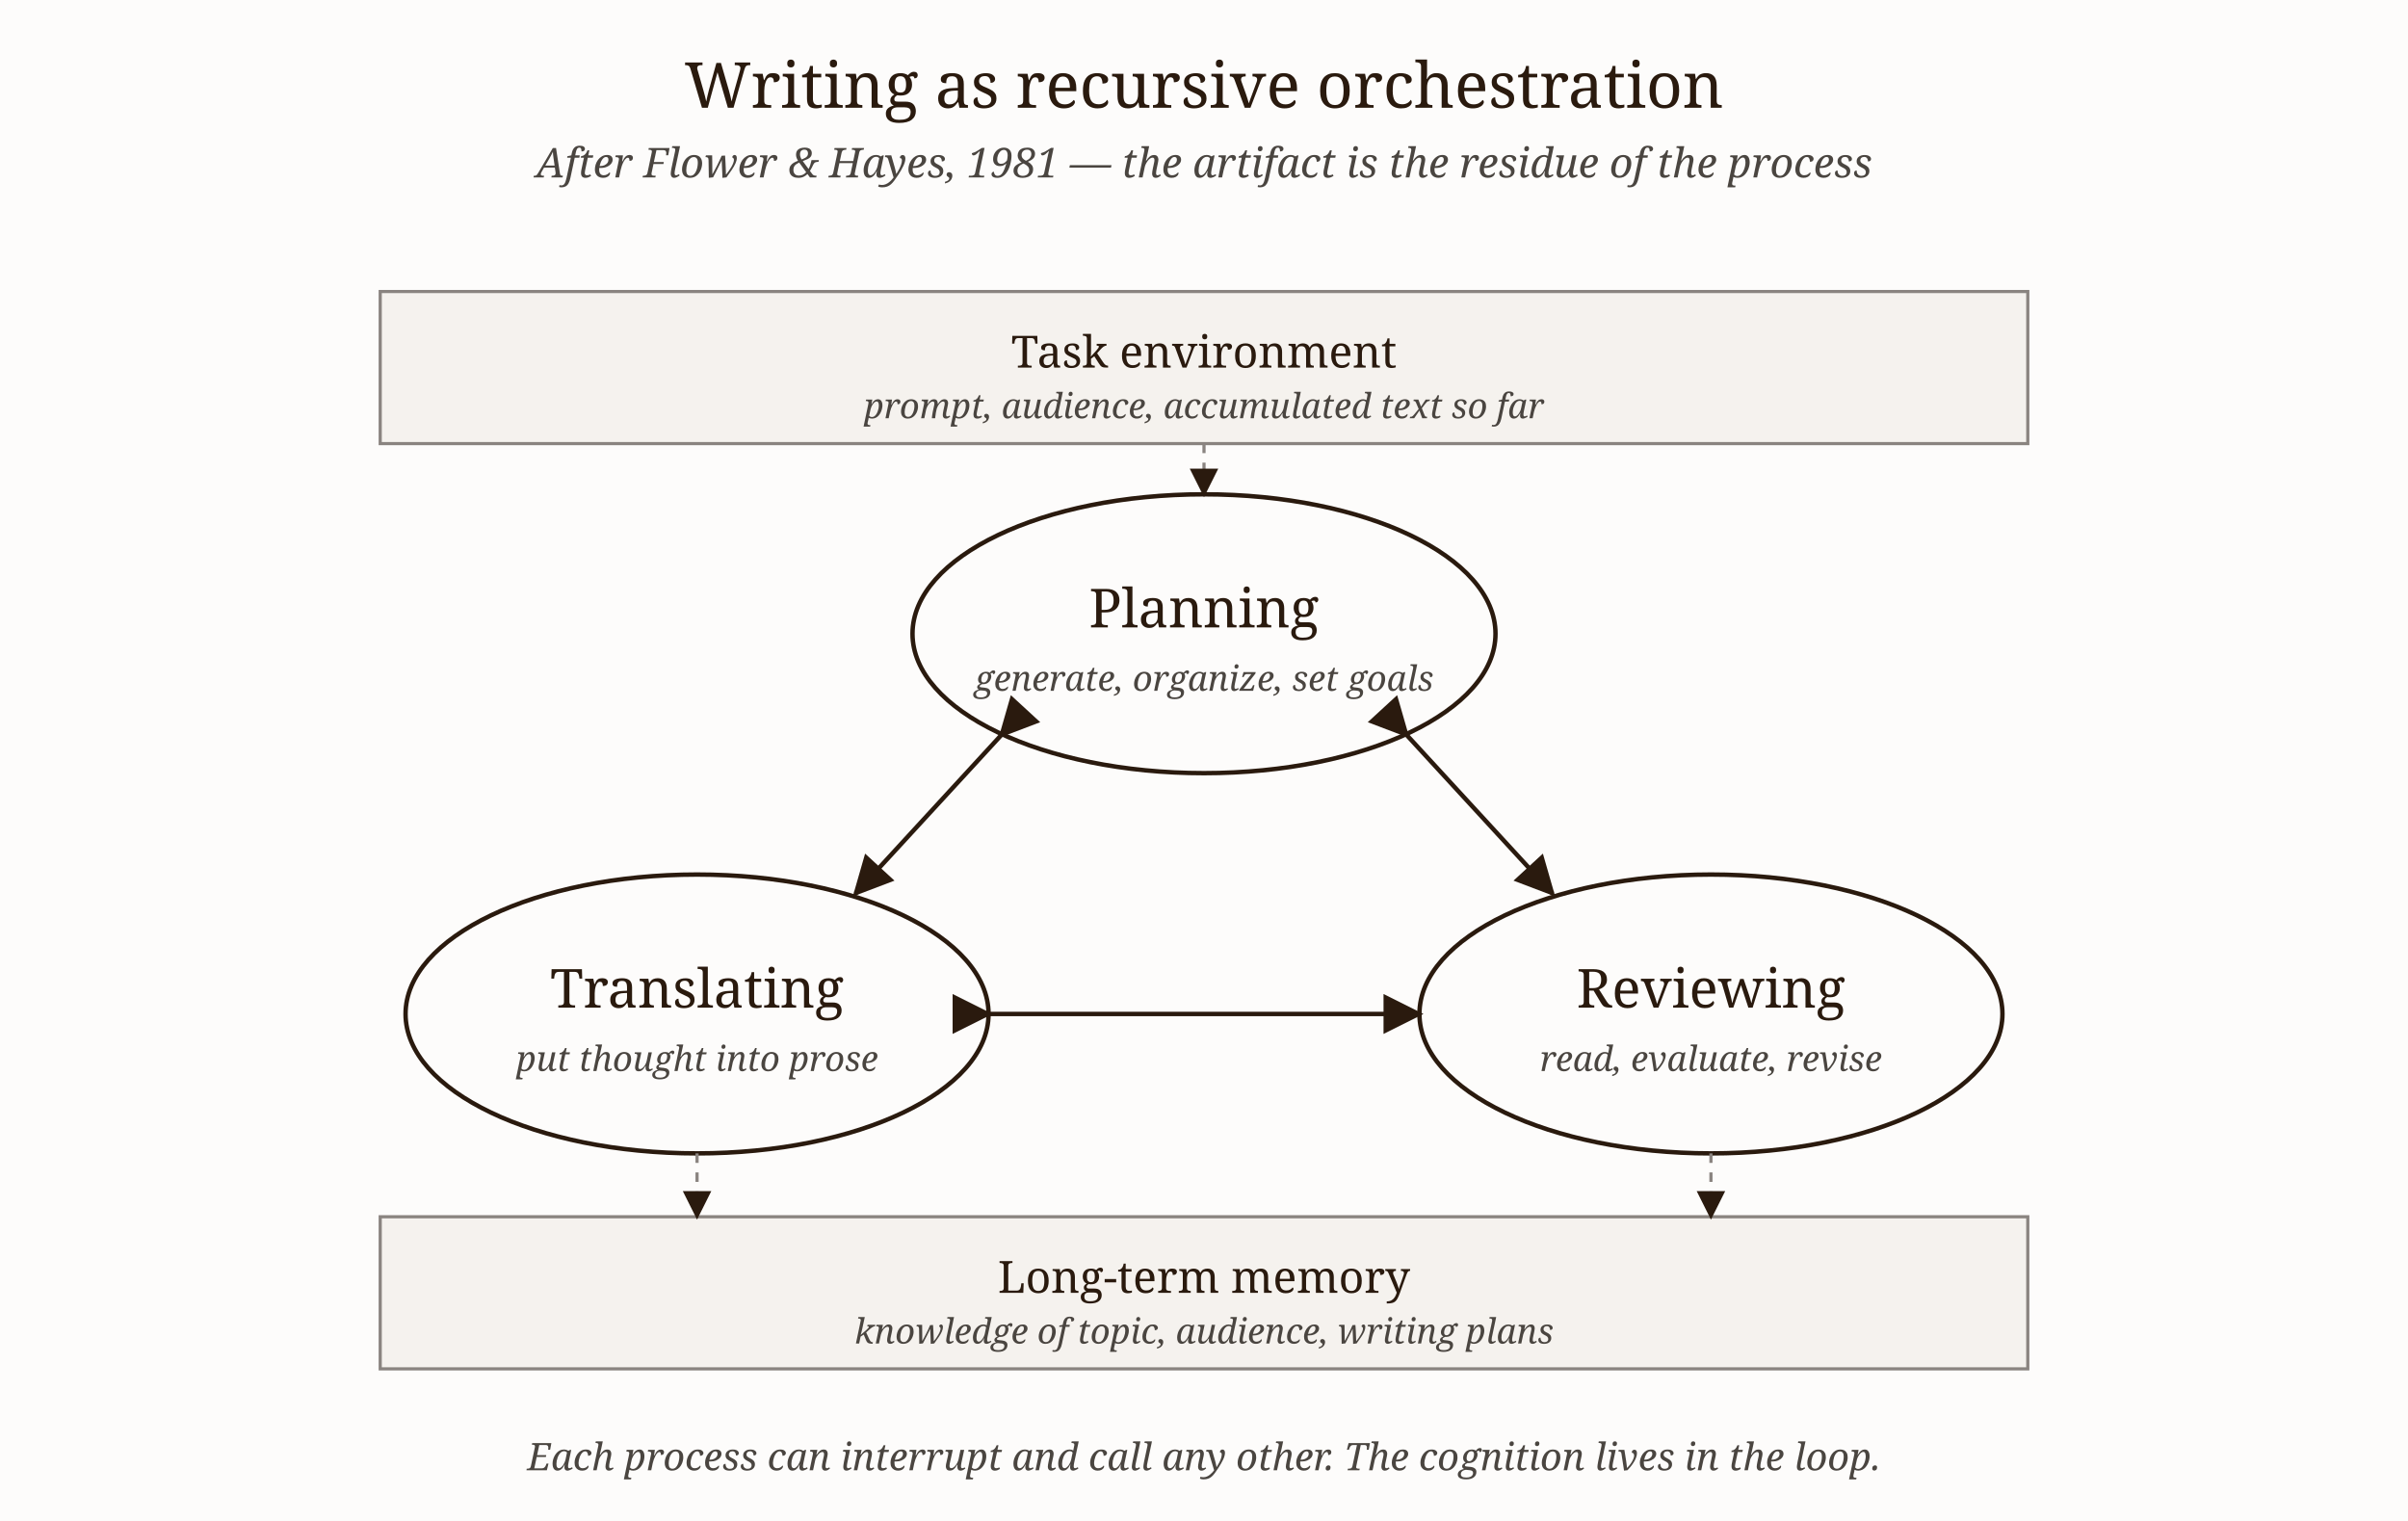
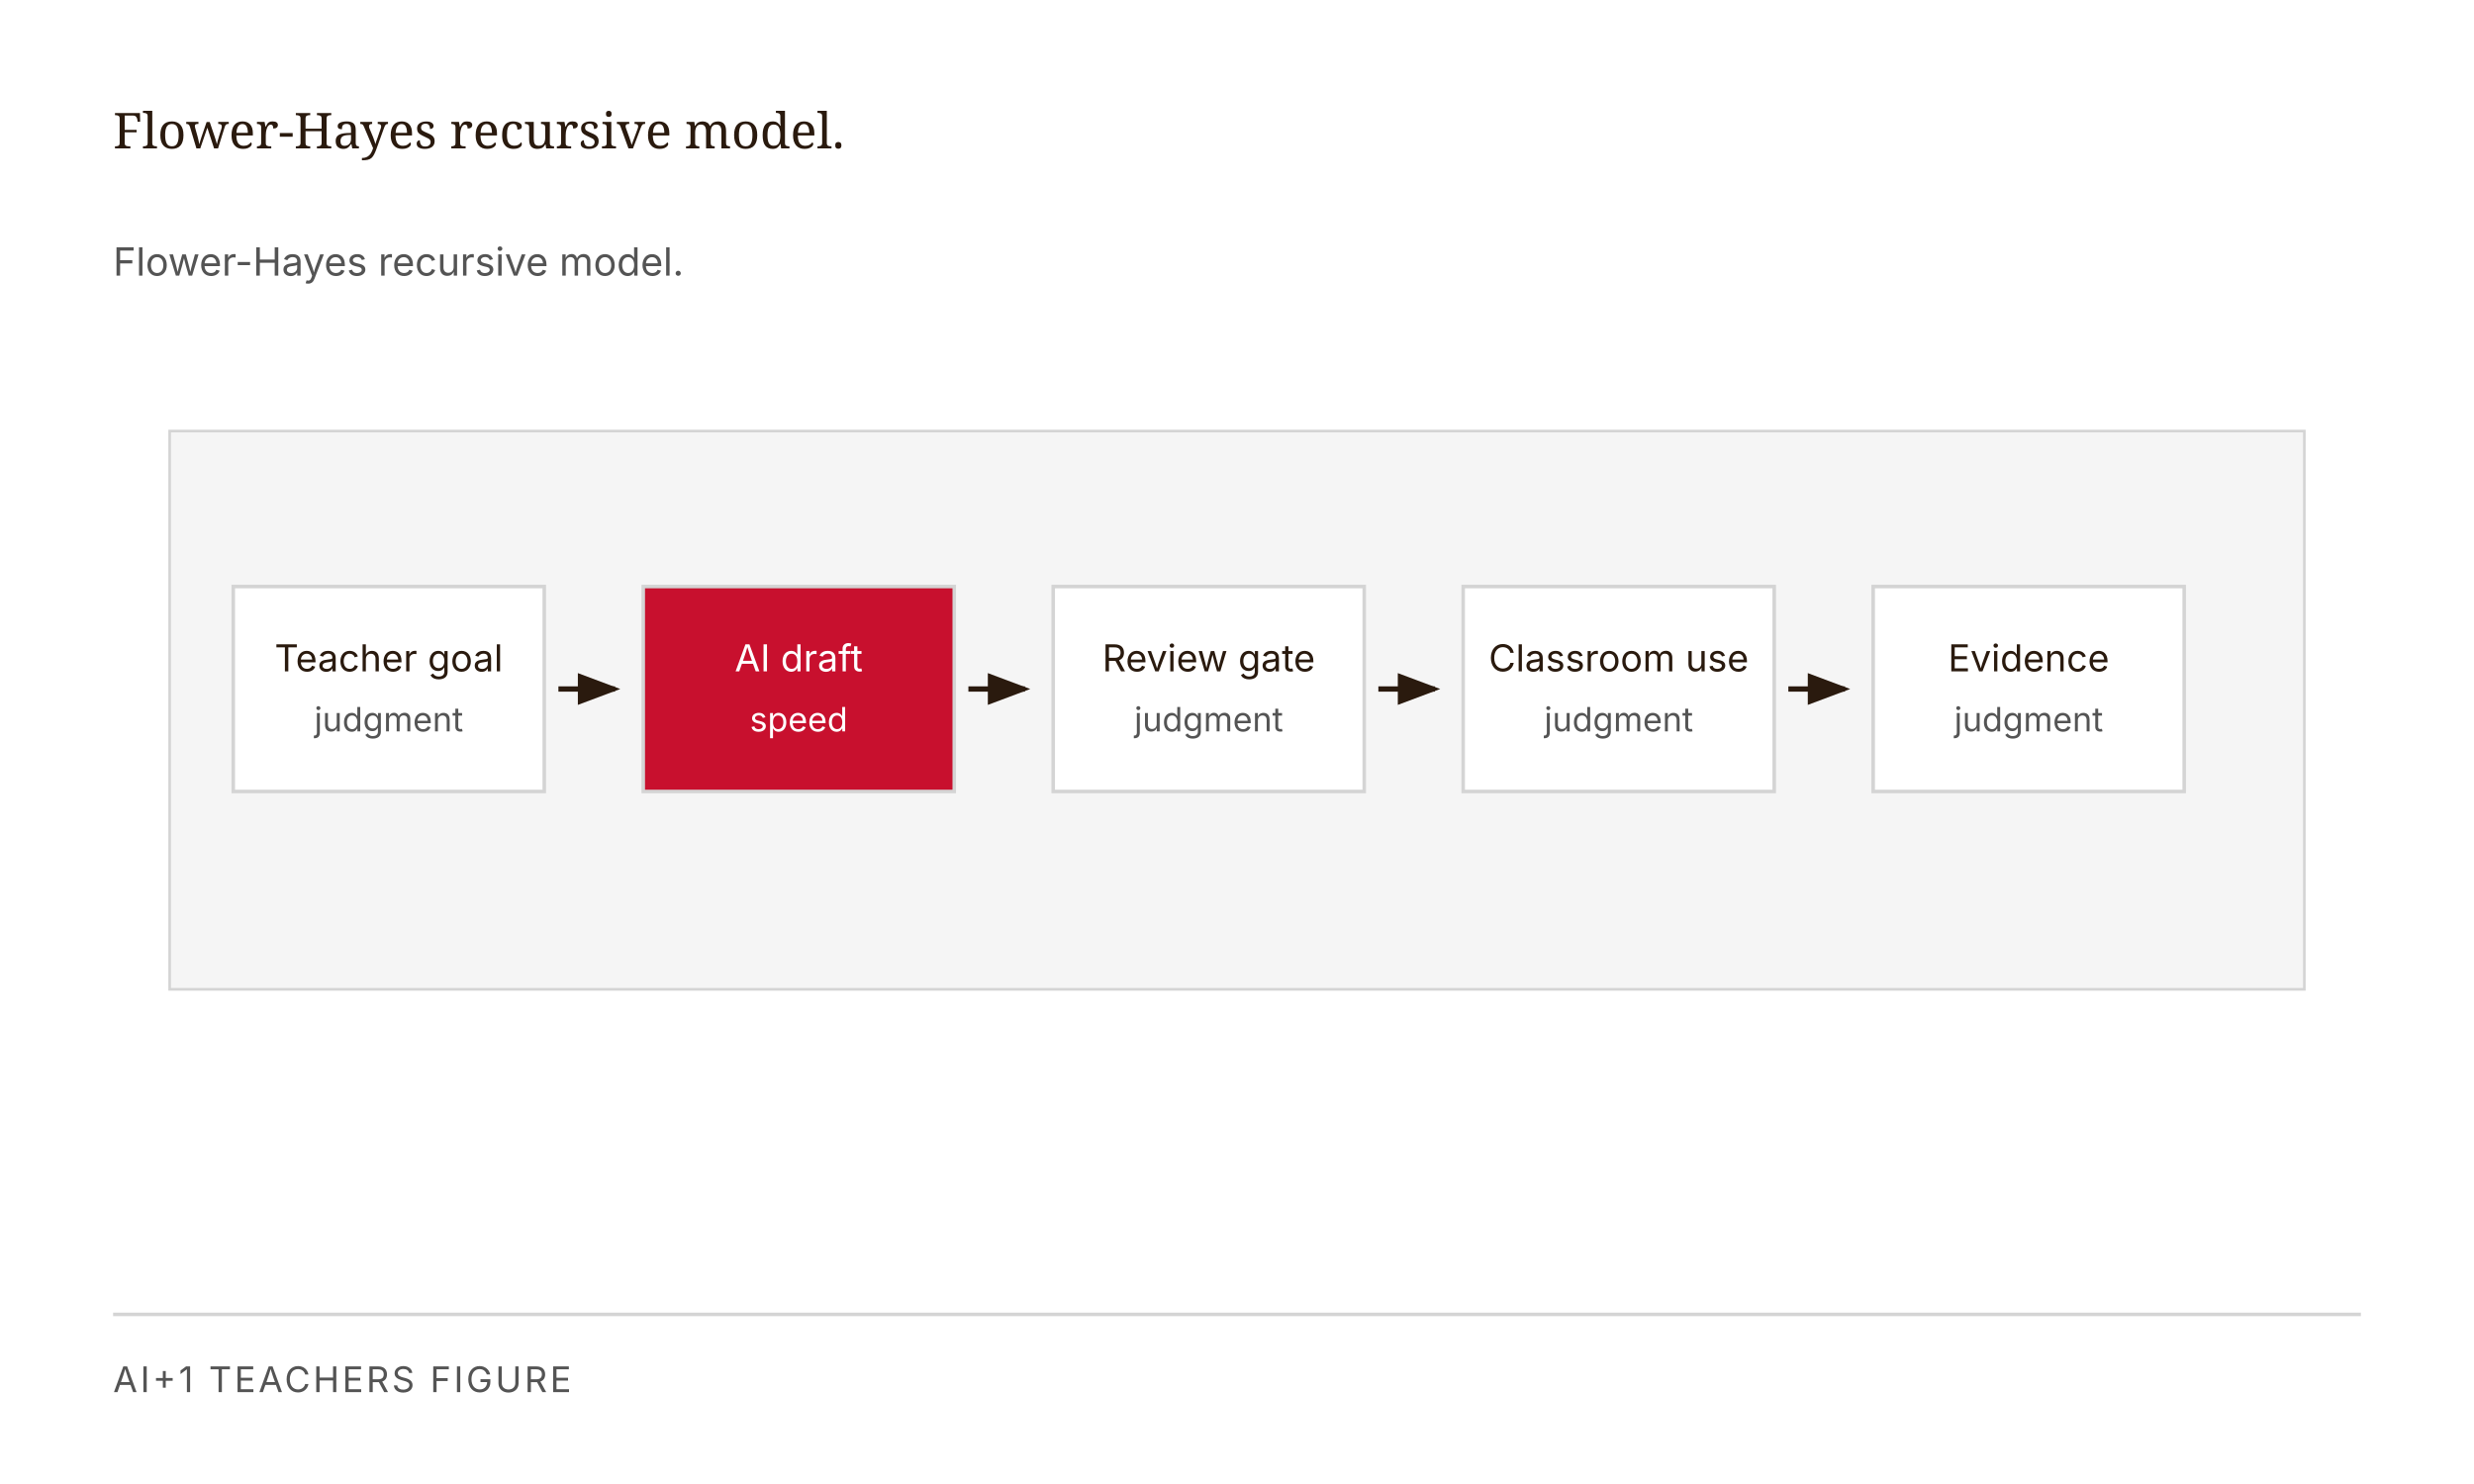
- <svg xmlns="http://www.w3.org/2000/svg" viewBox="0 0 760 480" role="img" aria-labelledby="fig03-title fig03-desc" font-family="'EB Garamond', Garamond, Georgia, serif">
+ <svg xmlns="http://www.w3.org/2000/svg" viewBox="0 0 700 420" role="img" aria-labelledby="title desc">
  <defs>
-     <marker id="arrow03" viewBox="0 0 10 10" refX="9" refY="5" markerWidth="9" markerHeight="9" orient="auto-start-reverse">
-       <path d="M0,0 L10,5 L0,10 z" fill="#2a1a0e" />
-     </marker>
-     <marker id="arrow03start" viewBox="0 0 10 10" refX="1" refY="5" markerWidth="9" markerHeight="9" orient="auto-start-reverse">
-       <path d="M10,0 L0,5 L10,10 z" fill="#2a1a0e" />
+     <marker id="arrow" markerWidth="8" markerHeight="6" refX="7" refY="3" orient="auto">
+       <polygon points="0 0, 8 3, 0 6" fill="#2a1a0e" />
    </marker>
  </defs>
-   <rect x="0" y="0" width="760" height="480" fill="#fdfcfb" />
-   <text x="380" y="34" text-anchor="middle" font-size="20" fill="#2a1a0e">Writing as recursive orchestration</text>
-   <text x="380" y="56" text-anchor="middle" font-size="13" font-style="italic" fill="#4a4540">After Flower &amp; Hayes, 1981 — the artifact is the residue of the process</text>
-   <rect x="120" y="92" width="520" height="48" fill="#f5f2ee" stroke="#8a8480" stroke-width="1" />
-   <text x="380" y="116" text-anchor="middle" font-size="14" fill="#2a1a0e">Task environment</text>
-   <text x="380" y="132" text-anchor="middle" font-size="11" font-style="italic" fill="#4a4540">prompt, audience, accumulated text so far</text>
-   <rect x="120" y="384" width="520" height="48" fill="#f5f2ee" stroke="#8a8480" stroke-width="1" />
-   <text x="380" y="408" text-anchor="middle" font-size="14" fill="#2a1a0e">Long-term memory</text>
-   <text x="380" y="424" text-anchor="middle" font-size="11" font-style="italic" fill="#4a4540">knowledge of topic, audience, writing plans</text>
-   <ellipse cx="380" cy="200" rx="92" ry="44" fill="#fdfcfb" stroke="#2a1a0e" stroke-width="1.4" />
-   <text x="380" y="198" text-anchor="middle" font-size="17" fill="#2a1a0e">Planning</text>
-   <text x="380" y="218" text-anchor="middle" font-size="11" font-style="italic" fill="#4a4540">generate, organize, set goals</text>
-   <ellipse cx="220" cy="320" rx="92" ry="44" fill="#fdfcfb" stroke="#2a1a0e" stroke-width="1.4" />
-   <text x="220" y="318" text-anchor="middle" font-size="17" fill="#2a1a0e">Translating</text>
-   <text x="220" y="338" text-anchor="middle" font-size="11" font-style="italic" fill="#4a4540">put thought into prose</text>
-   <ellipse cx="540" cy="320" rx="92" ry="44" fill="#fdfcfb" stroke="#2a1a0e" stroke-width="1.4" />
-   <text x="540" y="318" text-anchor="middle" font-size="17" fill="#2a1a0e">Reviewing</text>
-   <text x="540" y="338" text-anchor="middle" font-size="11" font-style="italic" fill="#4a4540">read, evaluate, revise</text>
-   <line x1="316" y1="232" x2="270" y2="282" stroke="#2a1a0e" stroke-width="1.4" marker-end="url(#arrow03)" marker-start="url(#arrow03start)" />
-   <line x1="444" y1="232" x2="490" y2="282" stroke="#2a1a0e" stroke-width="1.4" marker-end="url(#arrow03)" marker-start="url(#arrow03start)" />
-   <line x1="312" y1="320" x2="448" y2="320" stroke="#2a1a0e" stroke-width="1.4" marker-end="url(#arrow03)" marker-start="url(#arrow03start)" />
-   <line x1="380" y1="140" x2="380" y2="156" stroke="#8a8480" stroke-width="1" stroke-dasharray="3 3" marker-end="url(#arrow03)" />
-   <line x1="220" y1="364" x2="220" y2="384" stroke="#8a8480" stroke-width="1" stroke-dasharray="3 3" marker-end="url(#arrow03)" />
-   <line x1="540" y1="364" x2="540" y2="384" stroke="#8a8480" stroke-width="1" stroke-dasharray="3 3" marker-end="url(#arrow03)" />
-   <text x="380" y="464" text-anchor="middle" font-size="12" font-style="italic" fill="#4a4540">Each process can interrupt and call any other. The cognition lives in the loop.</text>
+   <rect x="0" y="0" width="700" height="420" fill="#FFFFFF" />
+   <text x="32" y="42" font-family="'EB Garamond', 'Garamond', Georgia, serif" font-size="14" font-weight="400" fill="#2a1a0e">Flower-Hayes recursive model.</text>
+   <text x="32" y="78" font-family="'Inter', -apple-system, 'Helvetica Neue', sans-serif" font-size="11" fill="#545454">Flower-Hayes recursive model.</text>
+   <rect x="48" y="122" width="604" height="158" fill="#F5F5F5" stroke="#D4D4D4" stroke-width="0.75" />
+   <rect x="66" y="166" width="88" height="58" fill="#FFFFFF" stroke="#D4D4D4" stroke-width="1" />
+   <text x="110" y="190" text-anchor="middle" font-family="'Inter', -apple-system, 'Helvetica Neue', sans-serif" font-size="10.5" fill="#2a1a0e">Teacher goal</text>
+   <text x="110" y="207" text-anchor="middle" font-family="'Inter', -apple-system, 'Helvetica Neue', sans-serif" font-size="9.5" fill="#545454">judgment</text>
+   <path d="M 158 195 L 174 195" stroke="#2a1a0e" stroke-width="1.5" marker-end="url(#arrow)" />
+   <rect x="182" y="166" width="88" height="58" fill="#C8102E" stroke="#D4D4D4" stroke-width="1" />
+   <text x="226" y="190" text-anchor="middle" font-family="'Inter', -apple-system, 'Helvetica Neue', sans-serif" font-size="10.5" fill="#FFFFFF">AI draft</text>
+   <text x="226" y="207" text-anchor="middle" font-family="'Inter', -apple-system, 'Helvetica Neue', sans-serif" font-size="9.5" fill="#FFFFFF">speed</text>
+   <path d="M 274 195 L 290 195" stroke="#2a1a0e" stroke-width="1.5" marker-end="url(#arrow)" />
+   <rect x="298" y="166" width="88" height="58" fill="#FFFFFF" stroke="#D4D4D4" stroke-width="1" />
+   <text x="342" y="190" text-anchor="middle" font-family="'Inter', -apple-system, 'Helvetica Neue', sans-serif" font-size="10.5" fill="#2a1a0e">Review gate</text>
+   <text x="342" y="207" text-anchor="middle" font-family="'Inter', -apple-system, 'Helvetica Neue', sans-serif" font-size="9.5" fill="#545454">judgment</text>
+   <path d="M 390 195 L 406 195" stroke="#2a1a0e" stroke-width="1.5" marker-end="url(#arrow)" />
+   <rect x="414" y="166" width="88" height="58" fill="#FFFFFF" stroke="#D4D4D4" stroke-width="1" />
+   <text x="458" y="190" text-anchor="middle" font-family="'Inter', -apple-system, 'Helvetica Neue', sans-serif" font-size="10.5" fill="#2a1a0e">Classroom use</text>
+   <text x="458" y="207" text-anchor="middle" font-family="'Inter', -apple-system, 'Helvetica Neue', sans-serif" font-size="9.5" fill="#545454">judgment</text>
+   <path d="M 506 195 L 522 195" stroke="#2a1a0e" stroke-width="1.5" marker-end="url(#arrow)" />
+   <rect x="530" y="166" width="88" height="58" fill="#FFFFFF" stroke="#D4D4D4" stroke-width="1" />
+   <text x="574" y="190" text-anchor="middle" font-family="'Inter', -apple-system, 'Helvetica Neue', sans-serif" font-size="10.5" fill="#2a1a0e">Evidence</text>
+   <text x="574" y="207" text-anchor="middle" font-family="'Inter', -apple-system, 'Helvetica Neue', sans-serif" font-size="9.5" fill="#545454">judgment</text>
+   <line x1="32" x2="668" y1="372" y2="372" stroke="#D4D4D4" />
+   <text x="32" y="394" font-family="'Inter', -apple-system, 'Helvetica Neue', sans-serif" font-size="10" fill="#545454" letter-spacing="0.08em">AI+1 TEACHERS FIGURE</text>
</svg>
